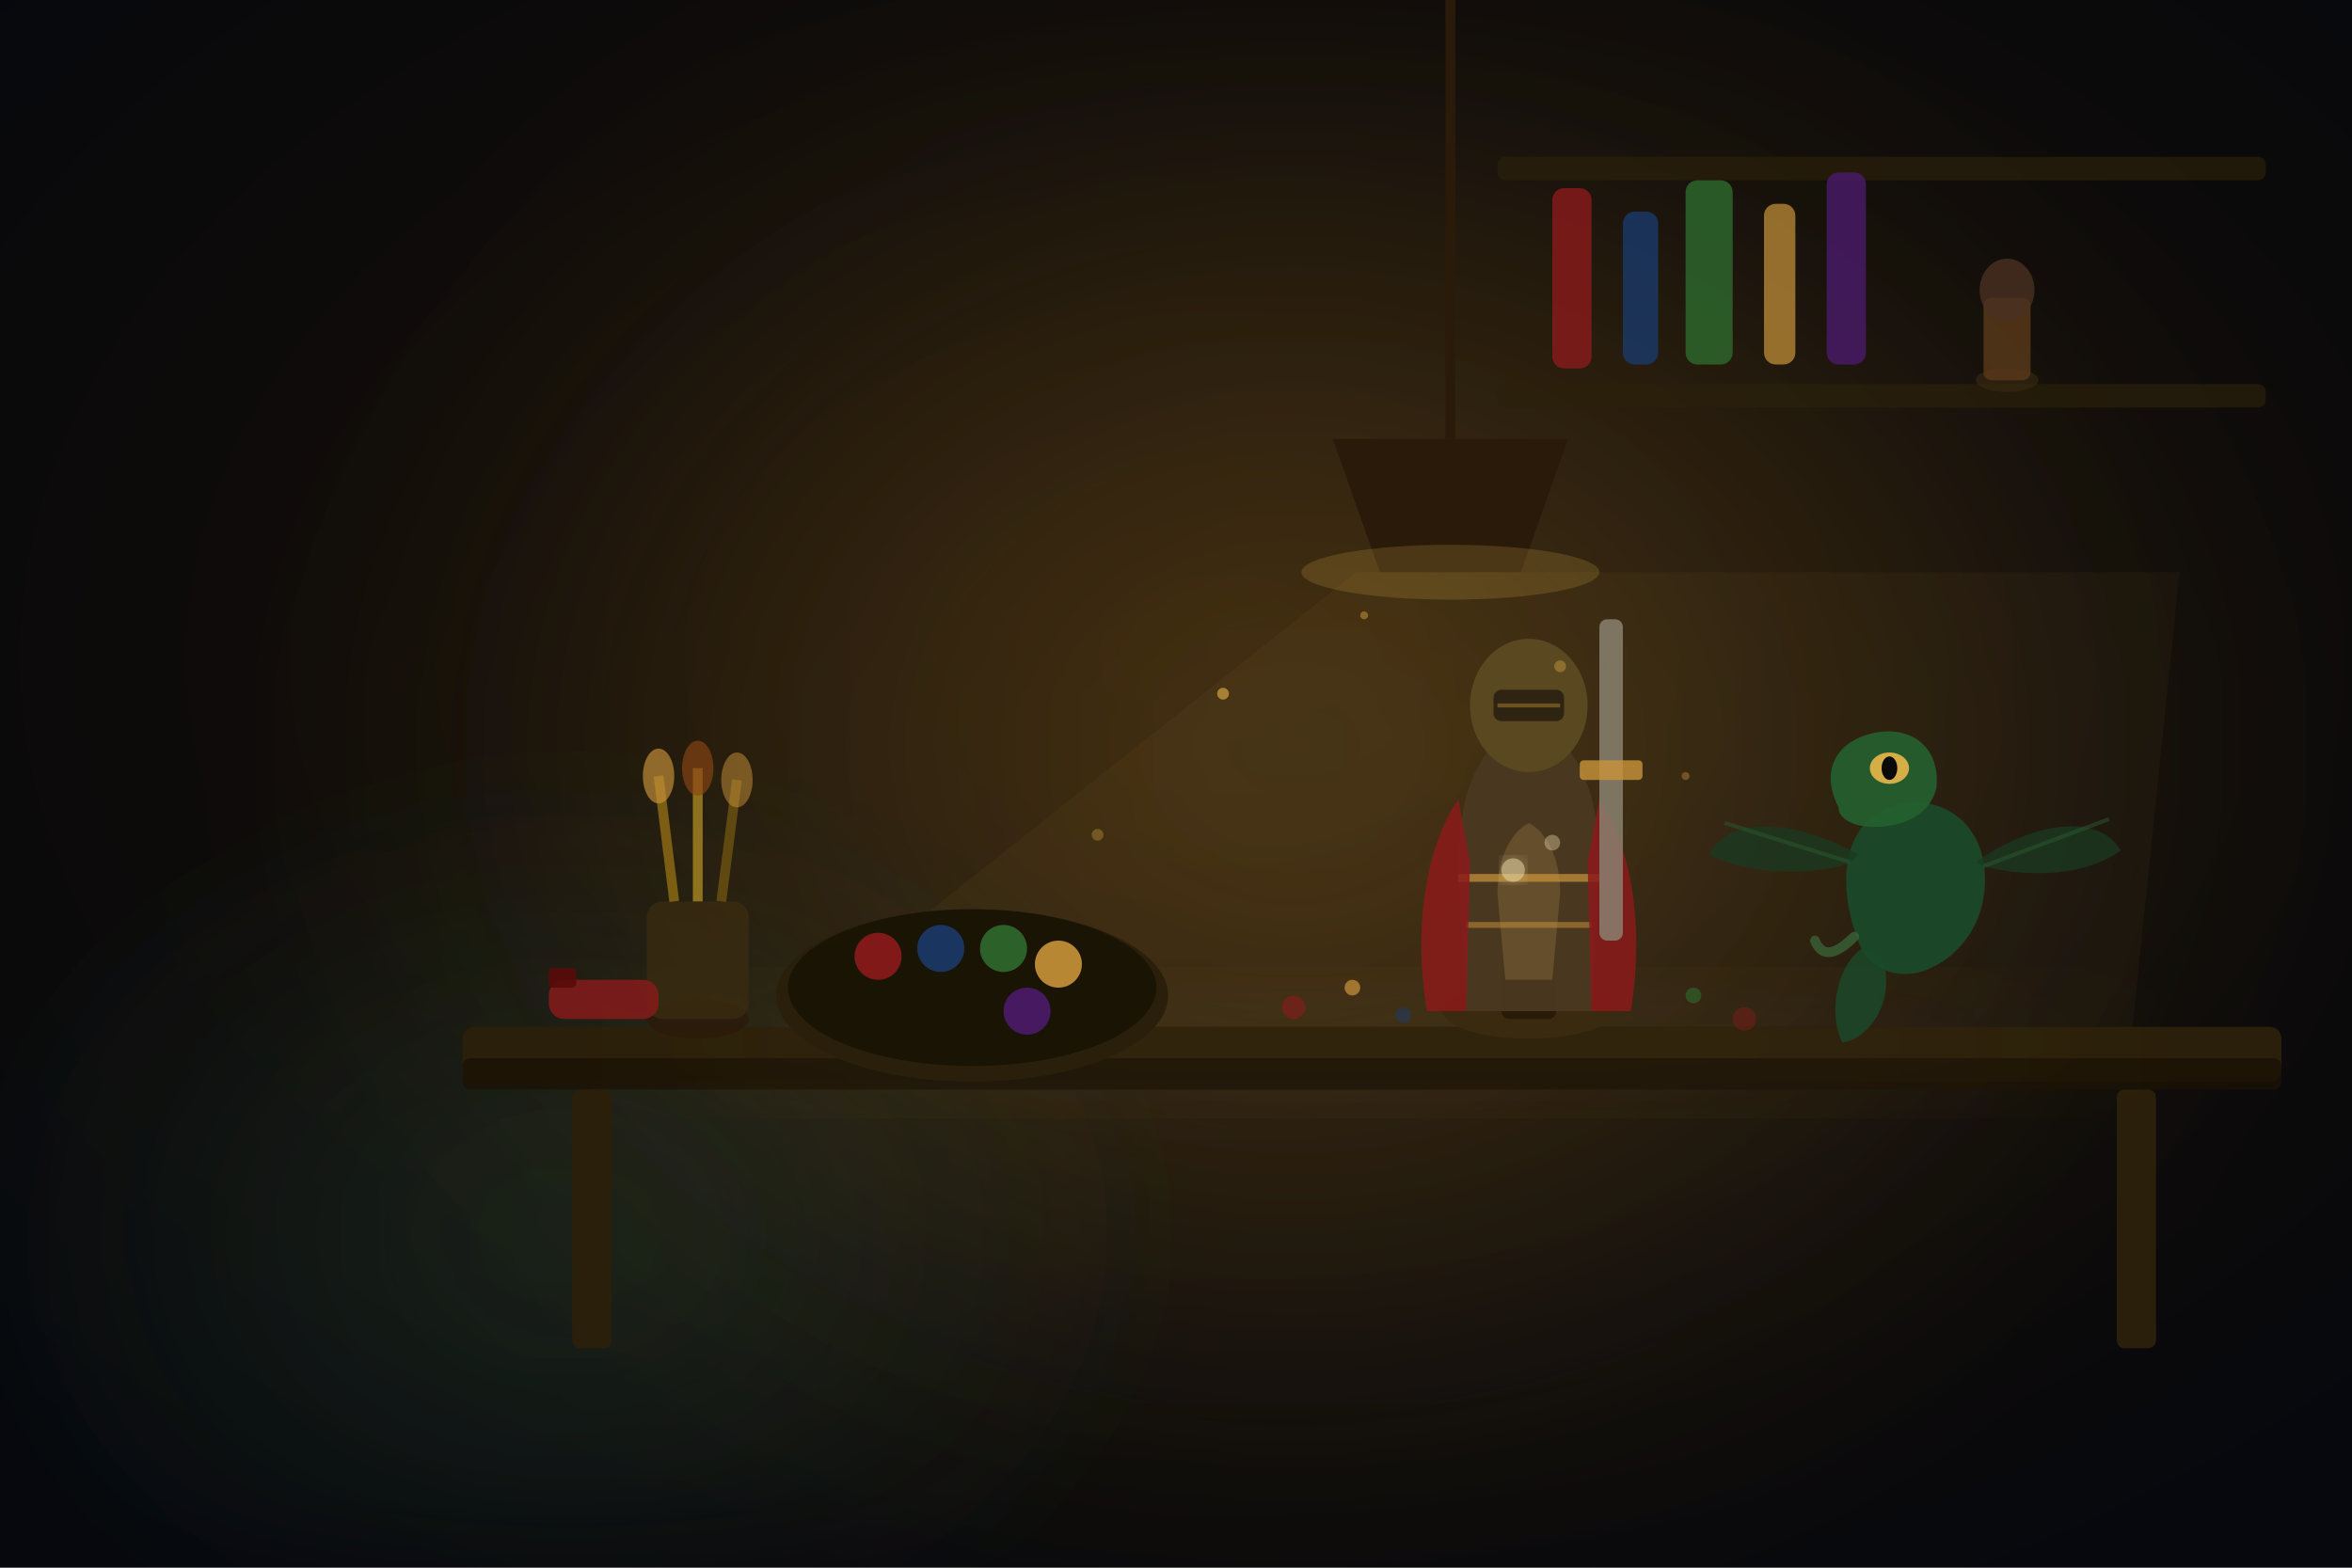
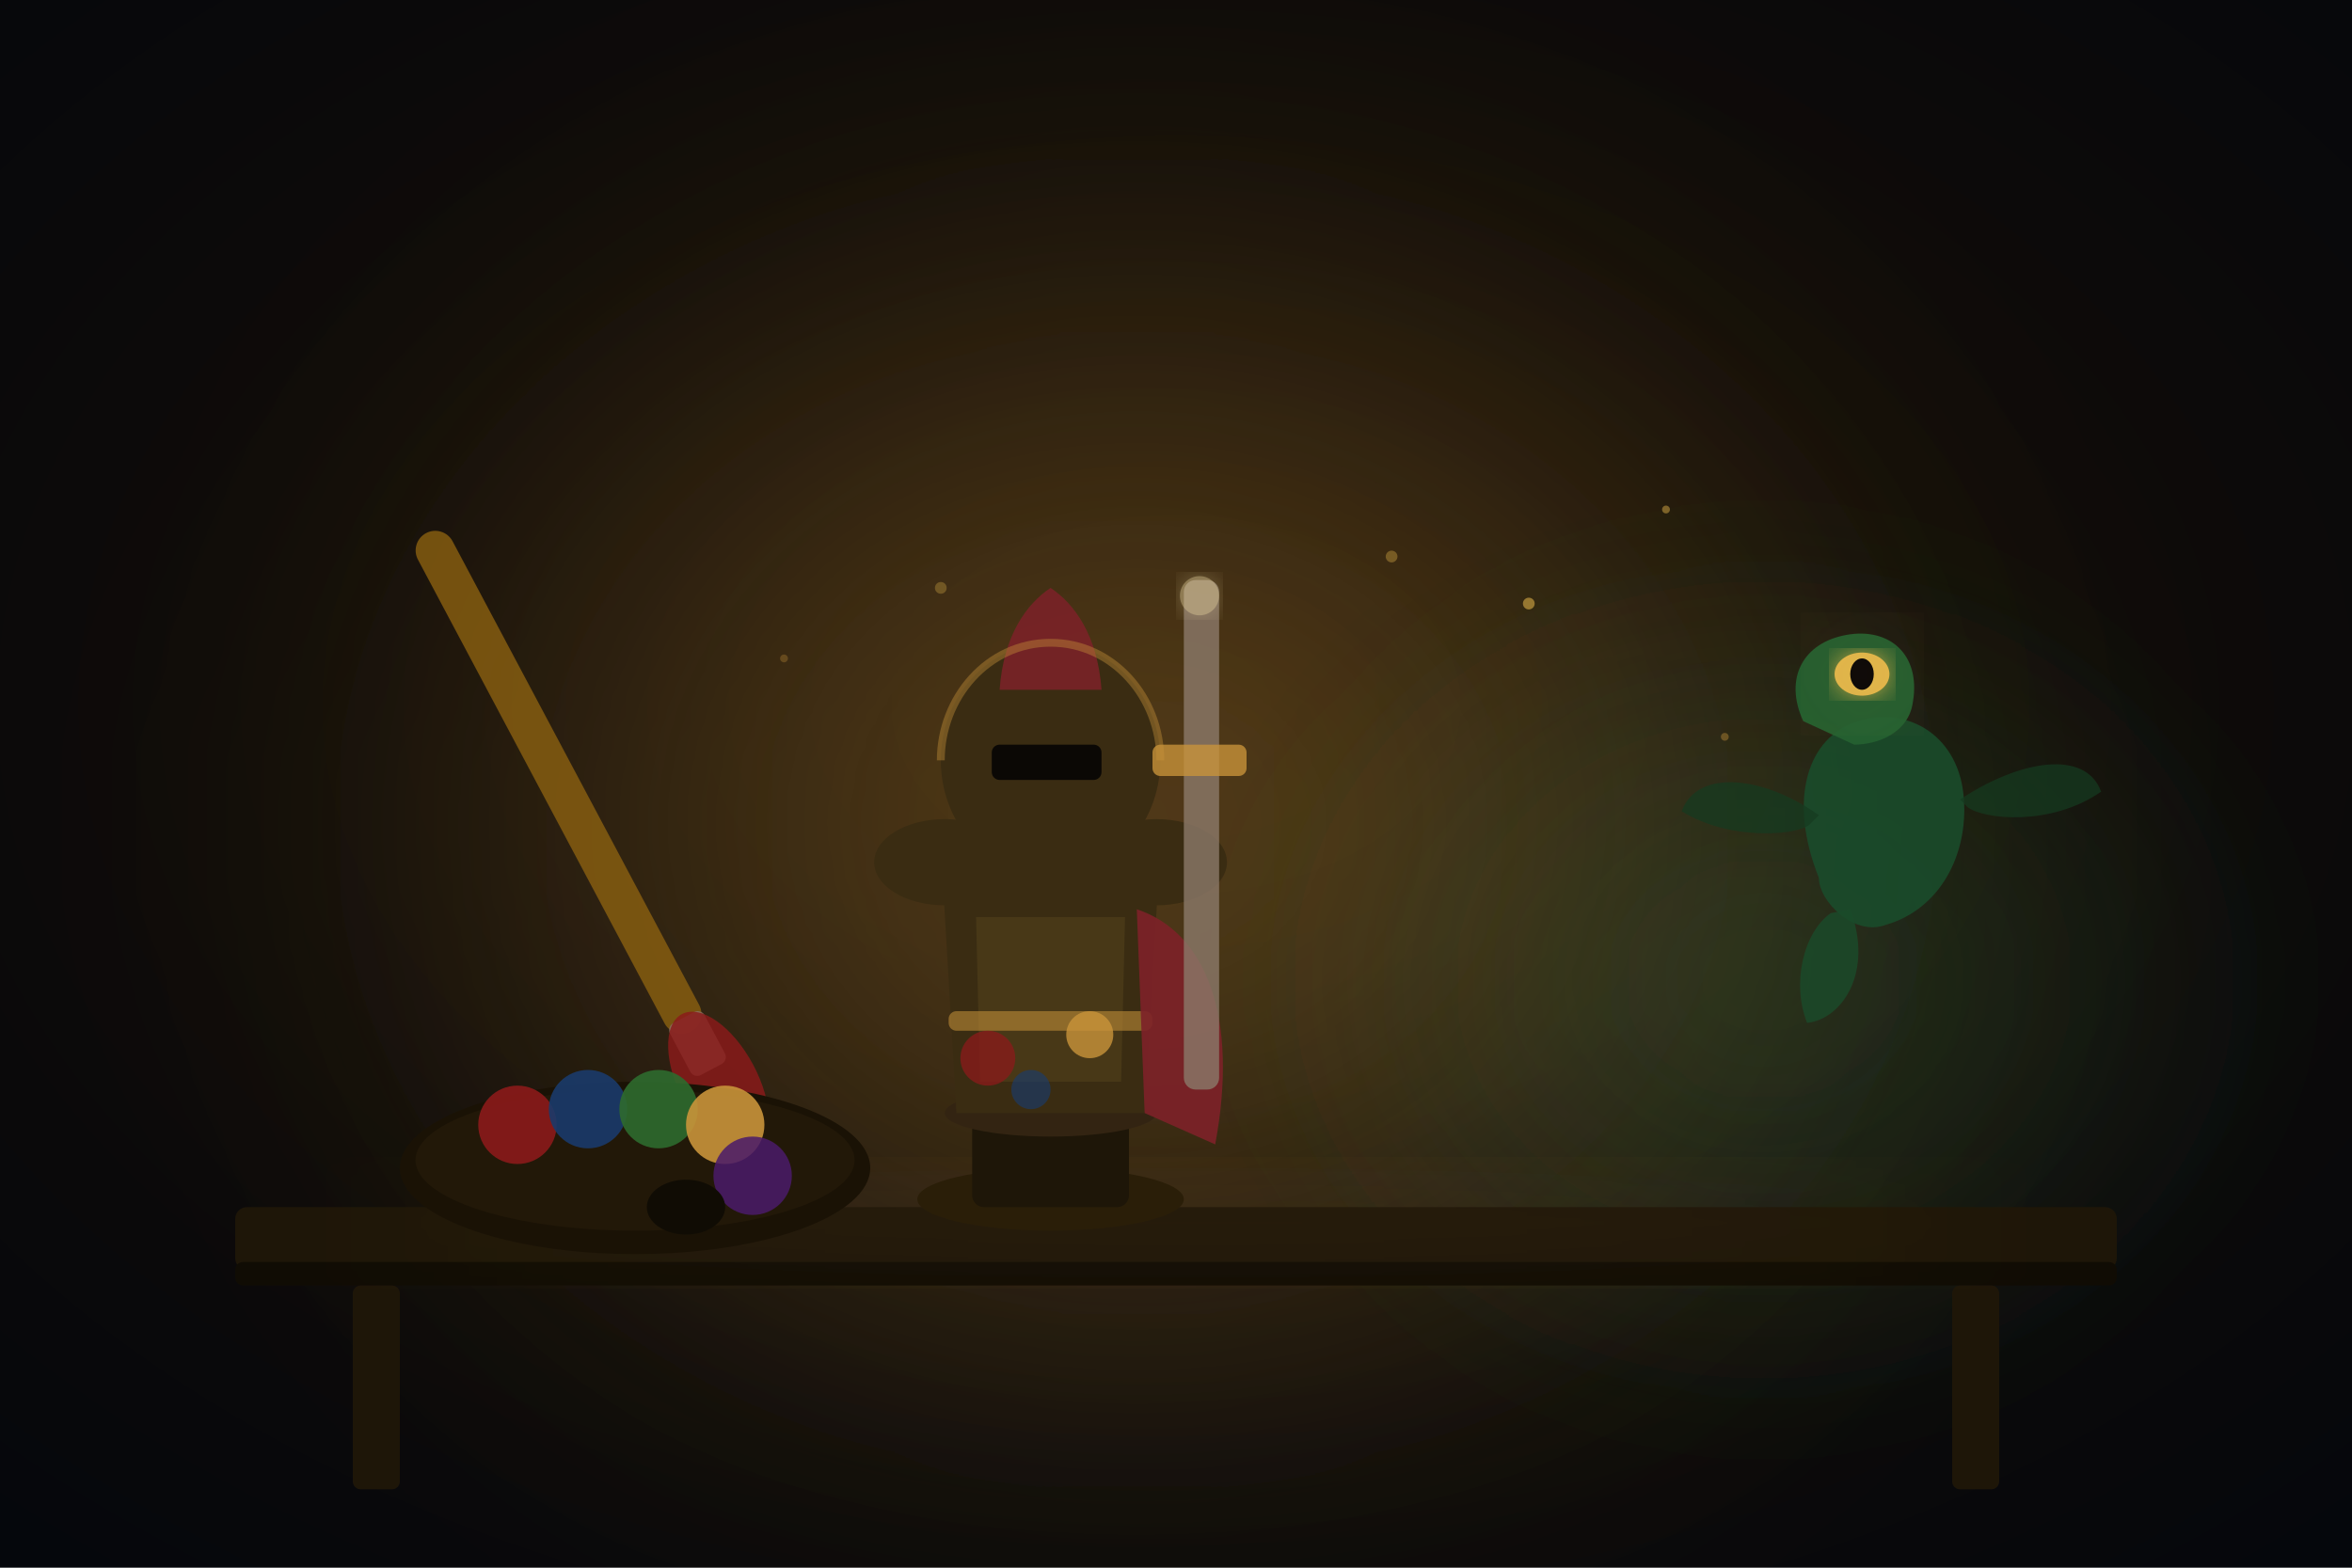
- <svg xmlns="http://www.w3.org/2000/svg" viewBox="0 0 600 400" width="600" height="400">
+ <svg xmlns="http://www.w3.org/2000/svg" viewBox="0 0 600 400">
  <defs>
-     <radialGradient id="bg" cx="52%" cy="42%" r="70%">
+     <radialGradient id="bg" cx="50%" cy="45%" r="72%">
      <stop offset="0%" stop-color="#1a1005" />
-       <stop offset="100%" stop-color="#06080D" />
+       <stop offset="100%" stop-color="#05070C" />
    </radialGradient>
-     <radialGradient id="gl1" cx="50%" cy="50%" r="50%">
-       <stop offset="0%" stop-color="#C9943A" stop-opacity="0.28" />
+     <radialGradient id="ga" cx="50%" cy="50%" r="50%">
+       <stop offset="0%" stop-color="#C9943A" stop-opacity="0.4" />
      <stop offset="100%" stop-color="#C9943A" stop-opacity="0" />
    </radialGradient>
-     <radialGradient id="gl2" cx="50%" cy="50%" r="50%">
-       <stop offset="0%" stop-color="#4a7c59" stop-opacity="0.2" />
-       <stop offset="100%" stop-color="#4a7c59" stop-opacity="0" />
+     <radialGradient id="gg" cx="50%" cy="50%" r="50%">
+       <stop offset="0%" stop-color="#3D7A4A" stop-opacity="0.28" />
+       <stop offset="100%" stop-color="#3D7A4A" stop-opacity="0" />
    </radialGradient>
-     <filter id="blur1">
-       <feGaussianBlur stdDeviation="32" />
+     <filter id="f1">
+       <feGaussianBlur stdDeviation="40" />
    </filter>
-     <filter id="blur2">
+     <filter id="f2">
      <feGaussianBlur stdDeviation="18" />
    </filter>
-     <filter id="glow">
-       <feGaussianBlur stdDeviation="3" result="b" />
+     <filter id="fg">
+       <feGaussianBlur stdDeviation="4" result="b" />
      <feMerge>
        <feMergeNode in="b" />
        <feMergeNode in="SourceGraphic" />
      </feMerge>
    </filter>
  </defs>
  <rect width="600" height="400" fill="url(#bg)" />
-   <ellipse cx="330" cy="190" rx="250" ry="200" fill="url(#gl1)" filter="url(#blur1)" />
-   <ellipse cx="145" cy="315" rx="160" ry="125" fill="url(#gl2)" filter="url(#blur2)" />
-   <line x1="370" y1="0" x2="370" y2="112" stroke="#2a1a0a" stroke-width="2.5" />
-   <path d="M340 112 L400 112 L388 146 L352 146 Z" fill="#2a1a0a" />
-   <path d="M346 146 L200 262 L544 262 L556 146 Z" fill="#E8B84B" fill-opacity="0.04" />
-   <ellipse cx="370" cy="146" rx="38" ry="7" fill="#E8B84B" fill-opacity="0.18" />
-   <rect x="382" y="40" width="196" height="6" rx="2" fill="#2a1f0a" opacity="0.7" />
-   <rect x="382" y="98" width="196" height="6" rx="2" fill="#2a1f0a" opacity="0.7" />
-   <rect x="396" y="48" width="10" height="46" rx="3" fill="#8B1A1A" opacity="0.8" />
-   <rect x="414" y="54" width="9" height="39" rx="3" fill="#1a3a6a" opacity="0.8" />
-   <rect x="430" y="46" width="12" height="47" rx="3" fill="#2d6a2d" opacity="0.8" />
-   <rect x="450" y="52" width="8" height="41" rx="3" fill="#C9943A" opacity="0.7" />
-   <rect x="466" y="44" width="10" height="49" rx="3" fill="#4a1a6a" opacity="0.8" />
-   <ellipse cx="512" cy="97" rx="8" ry="3" fill="#3a2a10" opacity="0.6" />
-   <rect x="506" y="76" width="12" height="21" rx="2" fill="#5a3a1a" opacity="0.8" />
-   <ellipse cx="512" cy="74" rx="7" ry="8" fill="#4a3020" opacity="0.8" />
-   <rect x="118" y="262" width="464" height="14" rx="3" fill="#2a1f0a" />
-   <rect x="118" y="270" width="464" height="8" rx="2" fill="#1a1205" opacity="0.8" />
-   <rect x="146" y="278" width="10" height="66" rx="2" fill="#2a1f0a" />
-   <rect x="540" y="278" width="10" height="66" rx="2" fill="#2a1f0a" />
-   <ellipse cx="350" cy="266" rx="185" ry="16" fill="#E8B84B" fill-opacity="0.06" filter="url(#blur2)" />
-   <ellipse cx="178" cy="260" rx="13" ry="5" fill="#2a1a0a" opacity="0.8" />
-   <rect x="165" y="230" width="26" height="30" rx="4" fill="#3a2a10" opacity="0.8" />
-   <line x1="172" y1="230" x2="168" y2="198" stroke="#8B6914" stroke-width="2.5" opacity="0.85" />
-   <line x1="178" y1="230" x2="178" y2="196" stroke="#a08020" stroke-width="2.5" opacity="0.85" />
-   <line x1="184" y1="230" x2="188" y2="199" stroke="#6a5010" stroke-width="2.5" opacity="0.85" />
-   <ellipse cx="168" cy="198" rx="4" ry="7" fill="#C9943A" opacity="0.65" />
-   <ellipse cx="178" cy="196" rx="4" ry="7" fill="#8B4513" opacity="0.65" />
-   <ellipse cx="188" cy="199" rx="4" ry="7" fill="#C9943A" opacity="0.5" />
-   <ellipse cx="248" cy="254" rx="50" ry="22" fill="#2a1f0a" />
-   <ellipse cx="248" cy="252" rx="47" ry="20" fill="#1a1405" />
-   <circle cx="224" cy="244" r="6" fill="#8B1A1A" opacity="0.9" />
-   <circle cx="240" cy="242" r="6" fill="#1a3a6a" opacity="0.9" />
-   <circle cx="256" cy="242" r="6" fill="#2d6a2d" opacity="0.9" />
-   <circle cx="270" cy="246" r="6" fill="#C9943A" opacity="0.9" />
-   <circle cx="262" cy="258" r="6" fill="#4a1a6a" opacity="0.9" />
-   <rect x="140" y="250" width="28" height="10" rx="4" fill="#8B1A1A" opacity="0.8" />
-   <rect x="140" y="247" width="7" height="5" rx="1" fill="#5a0a0a" opacity="0.9" />
-   <ellipse cx="390" cy="258" rx="22" ry="7" fill="#3a2a10" />
-   <rect x="383" y="238" width="14" height="22" rx="2" fill="#2a1a08" />
-   <path d="M372 220 C372 202 378 188 390 184 C402 188 408 202 408 220 L406 258 L374 258 Z" fill="#4a3820" opacity="0.95" />
-   <path d="M382 228 C382 218 386 212 390 210 C394 212 398 218 398 228 L396 250 L384 250 Z" fill="#6a5430" opacity="0.8" />
-   <path d="M372 224 L408 224" stroke="#C9943A" stroke-width="2" opacity="0.7" />
-   <path d="M374 236 L406 236" stroke="#C9943A" stroke-width="1.5" opacity="0.5" />
-   <path d="M372 204 C365 214 360 234 364 258 L374 258 L375 220 Z" fill="#8B1A1A" opacity="0.85" />
-   <path d="M408 204 C415 214 420 234 416 258 L406 258 L405 220 Z" fill="#8B1A1A" opacity="0.85" />
-   <ellipse cx="390" cy="180" rx="15" ry="17" fill="#5a4820" />
-   <rect x="381" y="176" width="18" height="8" rx="2" fill="#2a2010" opacity="0.9" />
-   <line x1="382" y1="180" x2="398" y2="180" stroke="#C9943A" stroke-opacity="0.4" stroke-width="1" />
-   <rect x="408" y="158" width="6" height="82" rx="2" fill="#8a8070" opacity="0.85" />
-   <rect x="403" y="194" width="16" height="5" rx="1" fill="#C9943A" opacity="0.8" />
-   <circle cx="386" cy="222" r="3" fill="#E8D5A3" opacity="0.6" filter="url(#glow)" />
-   <circle cx="396" cy="215" r="2" fill="#E8D5A3" opacity="0.4" />
-   <path d="M474 240 C468 224 471 210 482 206 C493 202 504 208 506 220 C508 232 502 244 490 248 C482 250 476 246 474 240 Z" fill="#1a4a2a" opacity="0.9" />
-   <path d="M504 220 C518 210 535 207 541 217 C530 225 513 223 506 221 Z" fill="#1a3a20" opacity="0.75" />
-   <path d="M474 218 C458 209 441 208 436 218 C447 224 466 223 472 220 Z" fill="#1a3a20" opacity="0.75" />
-   <line x1="506" y1="221" x2="538" y2="209" stroke="#2a5a30" stroke-opacity="0.5" stroke-width="1" />
-   <line x1="472" y1="220" x2="440" y2="210" stroke="#2a5a30" stroke-opacity="0.5" stroke-width="1" />
-   <path d="M469 206 C464 196 469 189 478 187 C488 185 495 191 494 201 C492 209 484 211 478 211 C473 211 469 209 469 206 Z" fill="#246030" opacity="0.9" />
-   <ellipse cx="482" cy="196" rx="5" ry="4" fill="#E8B84B" opacity="0.9" />
-   <ellipse cx="482" cy="196" rx="2" ry="3" fill="#0a0a0a" />
-   <circle cx="482" cy="196" r="8" fill="#E8B84B" opacity="0.14" filter="url(#blur2)" />
-   <path d="M480 244 C484 255 477 265 470 266 C466 258 469 246 475 242 Z" fill="#1a4a2a" opacity="0.8" />
-   <path d="M473 239 C469 243 465 245 463 240" stroke="#3a6a3a" stroke-width="2.5" fill="none" stroke-linecap="round" opacity="0.7" />
-   <circle cx="330" cy="257" r="3" fill="#8B1A1A" opacity="0.6" />
-   <circle cx="345" cy="252" r="2" fill="#C9943A" opacity="0.7" />
-   <circle cx="358" cy="259" r="2" fill="#1a3a6a" opacity="0.5" />
-   <circle cx="432" cy="254" r="2" fill="#2d6a2d" opacity="0.6" />
-   <circle cx="445" cy="260" r="3" fill="#8B1A1A" opacity="0.4" />
-   <circle cx="312" cy="177" r="1.5" fill="#E8B84B" opacity="0.6" />
-   <circle cx="348" cy="157" r="1" fill="#E8B84B" opacity="0.4" />
-   <circle cx="398" cy="170" r="1.5" fill="#E8B84B" opacity="0.35" />
-   <circle cx="430" cy="198" r="1" fill="#C9943A" opacity="0.4" />
-   <circle cx="280" cy="213" r="1.5" fill="#E8B84B" opacity="0.3" />
+   <ellipse cx="290" cy="210" rx="230" ry="190" fill="url(#ga)" filter="url(#f1)" />
+   <ellipse cx="450" cy="250" rx="140" ry="120" fill="url(#gg)" filter="url(#f2)" />
+   <rect x="60" y="308" width="480" height="16" rx="3" fill="#1e1608" />
+   <rect x="60" y="322" width="480" height="6" rx="2" fill="#100c04" />
+   <rect x="90" y="328" width="12" height="52" rx="2" fill="#1e1608" />
+   <rect x="498" y="328" width="12" height="52" rx="2" fill="#1e1608" />
+   <ellipse cx="300" cy="312" rx="200" ry="14" fill="#E8B84B" fill-opacity="0.07" filter="url(#f2)" />
+   <ellipse cx="268" cy="306" rx="34" ry="8" fill="#2a1e08" />
+   <rect x="248" y="284" width="40" height="24" rx="3" fill="#1e1608" />
+   <ellipse cx="268" cy="284" rx="27" ry="6" fill="#332412" />
+   <path d="M244 284 L240 216 L296 216 L292 284 Z" fill="#3a2c12" />
+   <path d="M250 276 L249 234 L287 234 L286 276 Z" fill="#4a3a18" opacity="0.85" />
+   <rect x="242" y="258" width="52" height="5" rx="2" fill="#C9943A" opacity="0.55" />
+   <path d="M290 232 C308 238 316 260 310 292 L292 284 L290 232 Z" fill="#7D2128" opacity="0.9" />
+   <ellipse cx="241" cy="220" rx="18" ry="11" fill="#3a2c12" />
+   <ellipse cx="295" cy="220" rx="18" ry="11" fill="#3a2c12" />
+   <rect x="258" y="208" width="20" height="10" rx="2" fill="#3a2c12" />
+   <ellipse cx="268" cy="194" rx="28" ry="30" fill="#3a2c12" />
+   <rect x="253" y="190" width="28" height="9" rx="2" fill="#080604" opacity="0.95" />
+   <path d="M255 176 C256 162 262 154 268 150 C274 154 280 162 281 176 Z" fill="#7D2128" opacity="0.85" />
+   <path d="M240 194 C240 178 252 164 268 164 C284 164 296 178 296 194" fill="none" stroke="#C9943A" stroke-width="2" stroke-opacity="0.4" />
+   <rect x="302" y="148" width="9" height="130" rx="3" fill="#8a7868" opacity="0.82" />
+   <rect x="294" y="190" width="24" height="8" rx="2" fill="#C9943A" opacity="0.78" />
+   <circle cx="306" cy="152" r="5" fill="#E8D5A0" opacity="0.45" filter="url(#fg)" />
+   <circle cx="252" cy="270" r="7" fill="#8B1A1A" opacity="0.75" />
+   <circle cx="278" cy="264" r="6" fill="#C9943A" opacity="0.8" />
+   <circle cx="263" cy="278" r="5" fill="#1a3a6a" opacity="0.65" />
+   <g transform="rotate(-28 178 260)">
+     <rect x="170" y="118" width="10" height="144" rx="5" fill="#8B6010" opacity="0.8" />
+     <rect x="170" y="258" width="10" height="15" rx="2" fill="#8a7060" opacity="0.82" />
+     <ellipse cx="175" cy="277" rx="10" ry="20" fill="#8B1A1A" opacity="0.82" />
+     <ellipse cx="175" cy="288" rx="7" ry="8" fill="#C0381A" opacity="0.55" />
+   </g>
+   <ellipse cx="162" cy="298" rx="60" ry="22" fill="#1a1205" />
+   <ellipse cx="162" cy="296" rx="56" ry="18" fill="#221808" />
+   <circle cx="132" cy="287" r="10" fill="#8B1A1A" opacity="0.9" />
+   <circle cx="150" cy="283" r="10" fill="#1a3a6a" opacity="0.9" />
+   <circle cx="168" cy="283" r="10" fill="#2d6a2d" opacity="0.9" />
+   <circle cx="185" cy="287" r="10" fill="#C9943A" opacity="0.9" />
+   <circle cx="192" cy="300" r="10" fill="#4a1a6a" opacity="0.85" />
+   <ellipse cx="175" cy="308" rx="10" ry="7" fill="#100c04" />
+   <path d="M464 224 C456 204 461 188 474 184 C487 180 500 188 501 204 C502 218 495 232 481 236 C473 239 464 230 464 224 Z" fill="#1a4a2a" opacity="0.93" />
+   <path d="M500 204 C515 194 532 191 536 202 C523 211 506 209 502 206 Z" fill="#153a20" opacity="0.72" />
+   <path d="M464 208 C450 198 433 196 429 207 C442 215 460 213 462 210 Z" fill="#153a20" opacity="0.72" />
+   <path d="M460 184 C455 173 460 164 471 162 C482 160 490 167 488 179 C487 187 479 190 473 190 Z" fill="#246030" opacity="0.93" />
+   <ellipse cx="475" cy="172" rx="7" ry="5.5" fill="#E8B84B" opacity="0.96" filter="url(#fg)" />
+   <ellipse cx="475" cy="172" rx="3" ry="4" fill="#080506" />
+   <circle cx="475" cy="172" r="13" fill="#E8B84B" opacity="0.2" filter="url(#f2)" />
+   <path d="M472 232 C478 248 470 260 461 261 C457 251 460 238 467 233 Z" fill="#1a4a2a" opacity="0.82" />
+   <circle cx="390" cy="154" r="1.5" fill="#E8B84B" opacity="0.55" />
+   <circle cx="425" cy="130" r="1" fill="#E8B84B" opacity="0.45" />
+   <circle cx="355" cy="142" r="1.5" fill="#E8B84B" opacity="0.35" />
+   <circle cx="440" cy="188" r="1" fill="#C9943A" opacity="0.4" />
+   <circle cx="240" cy="150" r="1.5" fill="#E8B84B" opacity="0.3" />
+   <circle cx="200" cy="168" r="1" fill="#C9943A" opacity="0.3" />
</svg>
